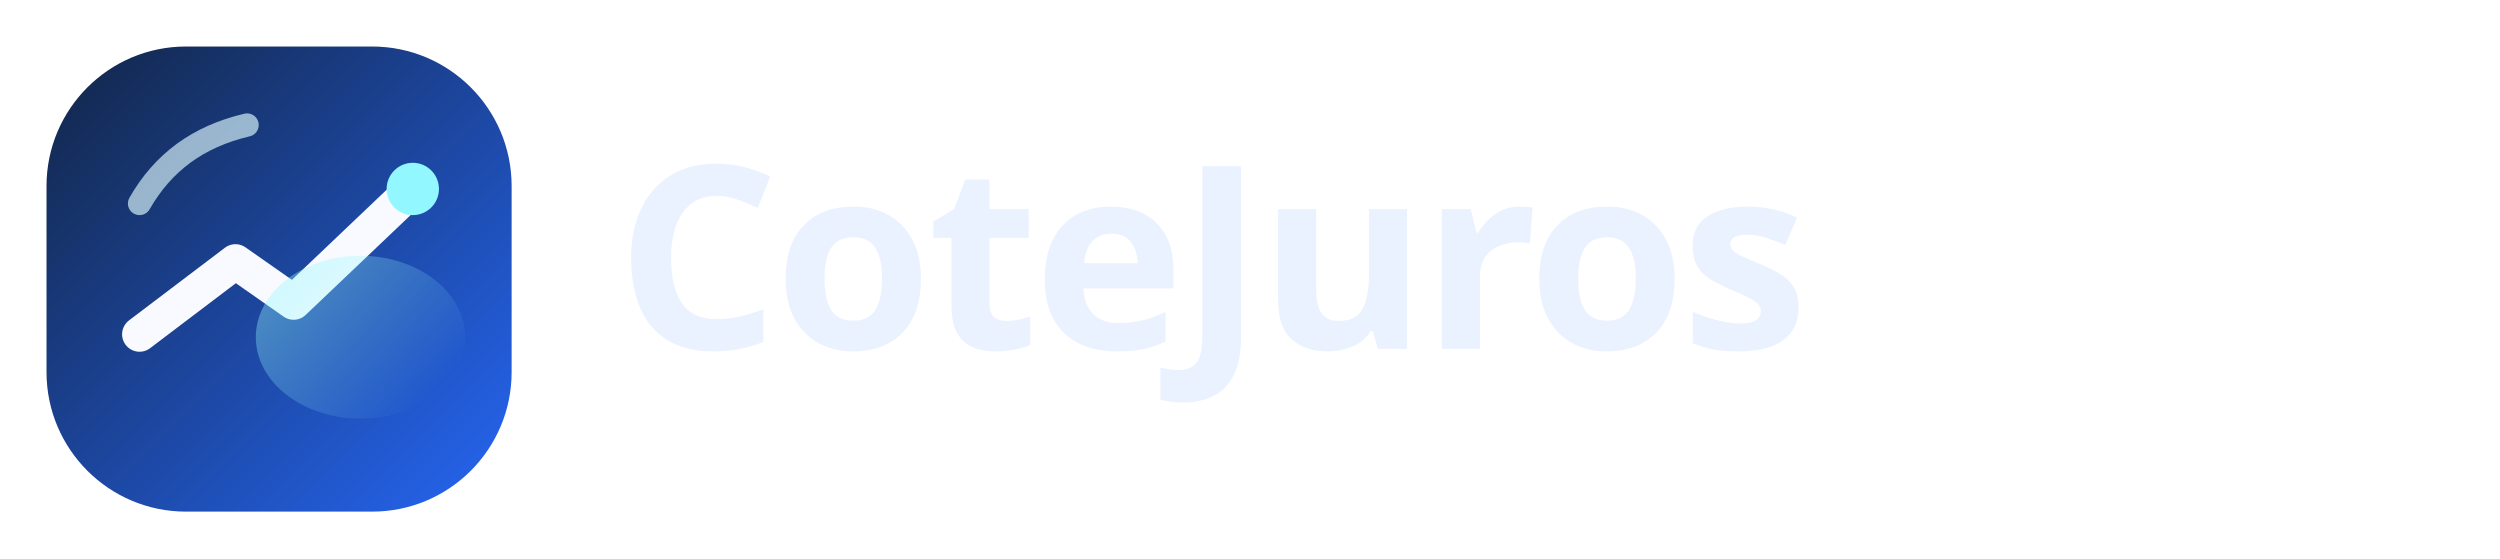
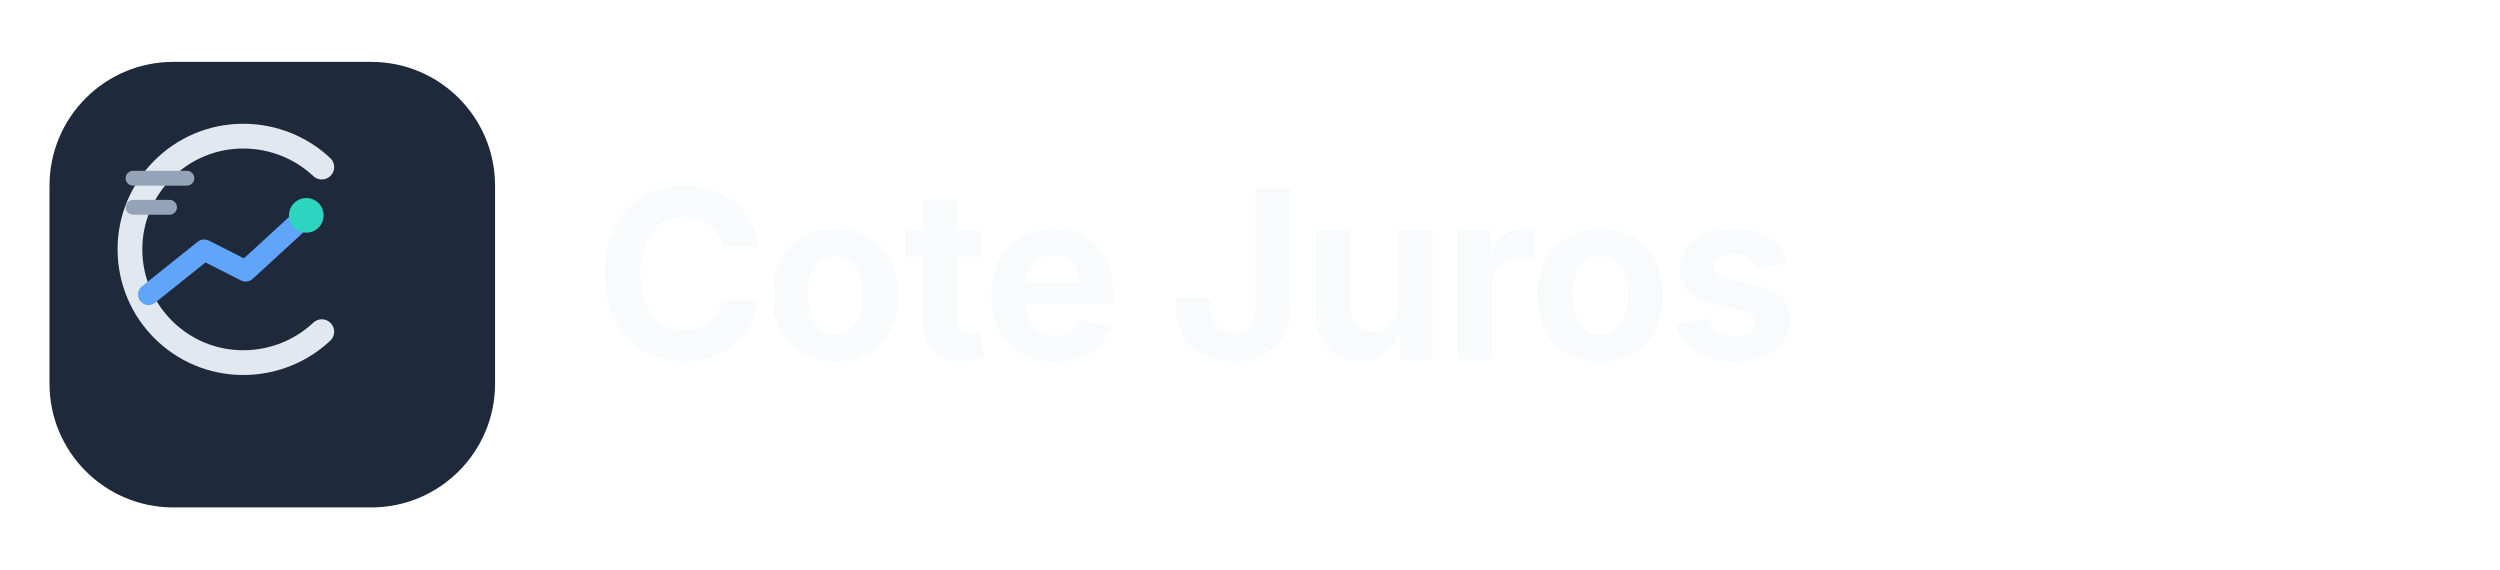
- <svg xmlns="http://www.w3.org/2000/svg" width="430" height="96" viewBox="0 0 430 96" fill="none" role="img" aria-label="Cote Juros">
-   <defs>
-     <linearGradient id="logo_bg_dark" x1="12" y1="12" x2="84" y2="84" gradientUnits="userSpaceOnUse">
-       <stop stop-color="#13284E" />
-       <stop offset="1" stop-color="#2563EB" />
-     </linearGradient>
-     <linearGradient id="logo_glow_dark" x1="30" y1="28" x2="74" y2="68" gradientUnits="userSpaceOnUse">
-       <stop stop-color="#93F7FF" stop-opacity="0.72" />
-       <stop offset="1" stop-color="#93F7FF" stop-opacity="0" />
-     </linearGradient>
-   </defs>
+ <svg xmlns="http://www.w3.org/2000/svg" width="404" height="92" viewBox="0 0 404 92" fill="none" role="img" aria-label="Cote Juros Dark">
  <g>
-     <rect x="8" y="8" width="80" height="80" rx="24" fill="url(#logo_bg_dark)" />
-     <path d="M24 57.5L40.5 45L50.5 52L71 32.5" stroke="#F8FAFF" stroke-width="6" stroke-linecap="round" stroke-linejoin="round" />
-     <circle cx="71" cy="32.5" r="4.5" fill="#93F7FF" />
-     <path d="M24 35C28 28 34 23.5 42.5 21.5" stroke="#DFFBFF" stroke-opacity="0.65" stroke-width="4" stroke-linecap="round" />
-     <ellipse cx="62" cy="58" rx="18" ry="14" fill="url(#logo_glow_dark)" />
+     <rect x="8" y="10" width="72" height="72" rx="20" fill="#1E293B" />
+     <path d="M52 27C48.7 23.9 44.2 22 39.3 22C29.2 22 21 30.2 21 40.3C21 50.4 29.2 58.6 39.3 58.6C44.2 58.6 48.7 56.7 52 53.6" stroke="#E2E8F0" stroke-width="4" stroke-linecap="round" />
+     <path d="M24 47.6L33 40.4L39.7 43.8L49.5 34.8" stroke="#60A5FA" stroke-width="3.4" stroke-linecap="round" stroke-linejoin="round" />
+     <circle cx="49.5" cy="34.8" r="2.8" fill="#2DD4BF" />
+     <path d="M21.5 28.8H30.2" stroke="#94A3B8" stroke-width="2.4" stroke-linecap="round" />
+     <path d="M21.5 33.5H27.4" stroke="#94A3B8" stroke-width="2.4" stroke-linecap="round" />
  </g>
-   <text x="106" y="60" fill="#EAF1FF" font-family="Sora, Manrope, 'Segoe UI', sans-serif" font-size="44" font-weight="600" letter-spacing="-0.02em">CoteJuros</text>
+   <text x="96" y="58" fill="#F8FAFC" font-family="Inter, Manrope, 'Segoe UI', sans-serif" font-size="38" font-weight="700" letter-spacing="-0.02em">Cote Juros</text>
</svg>
